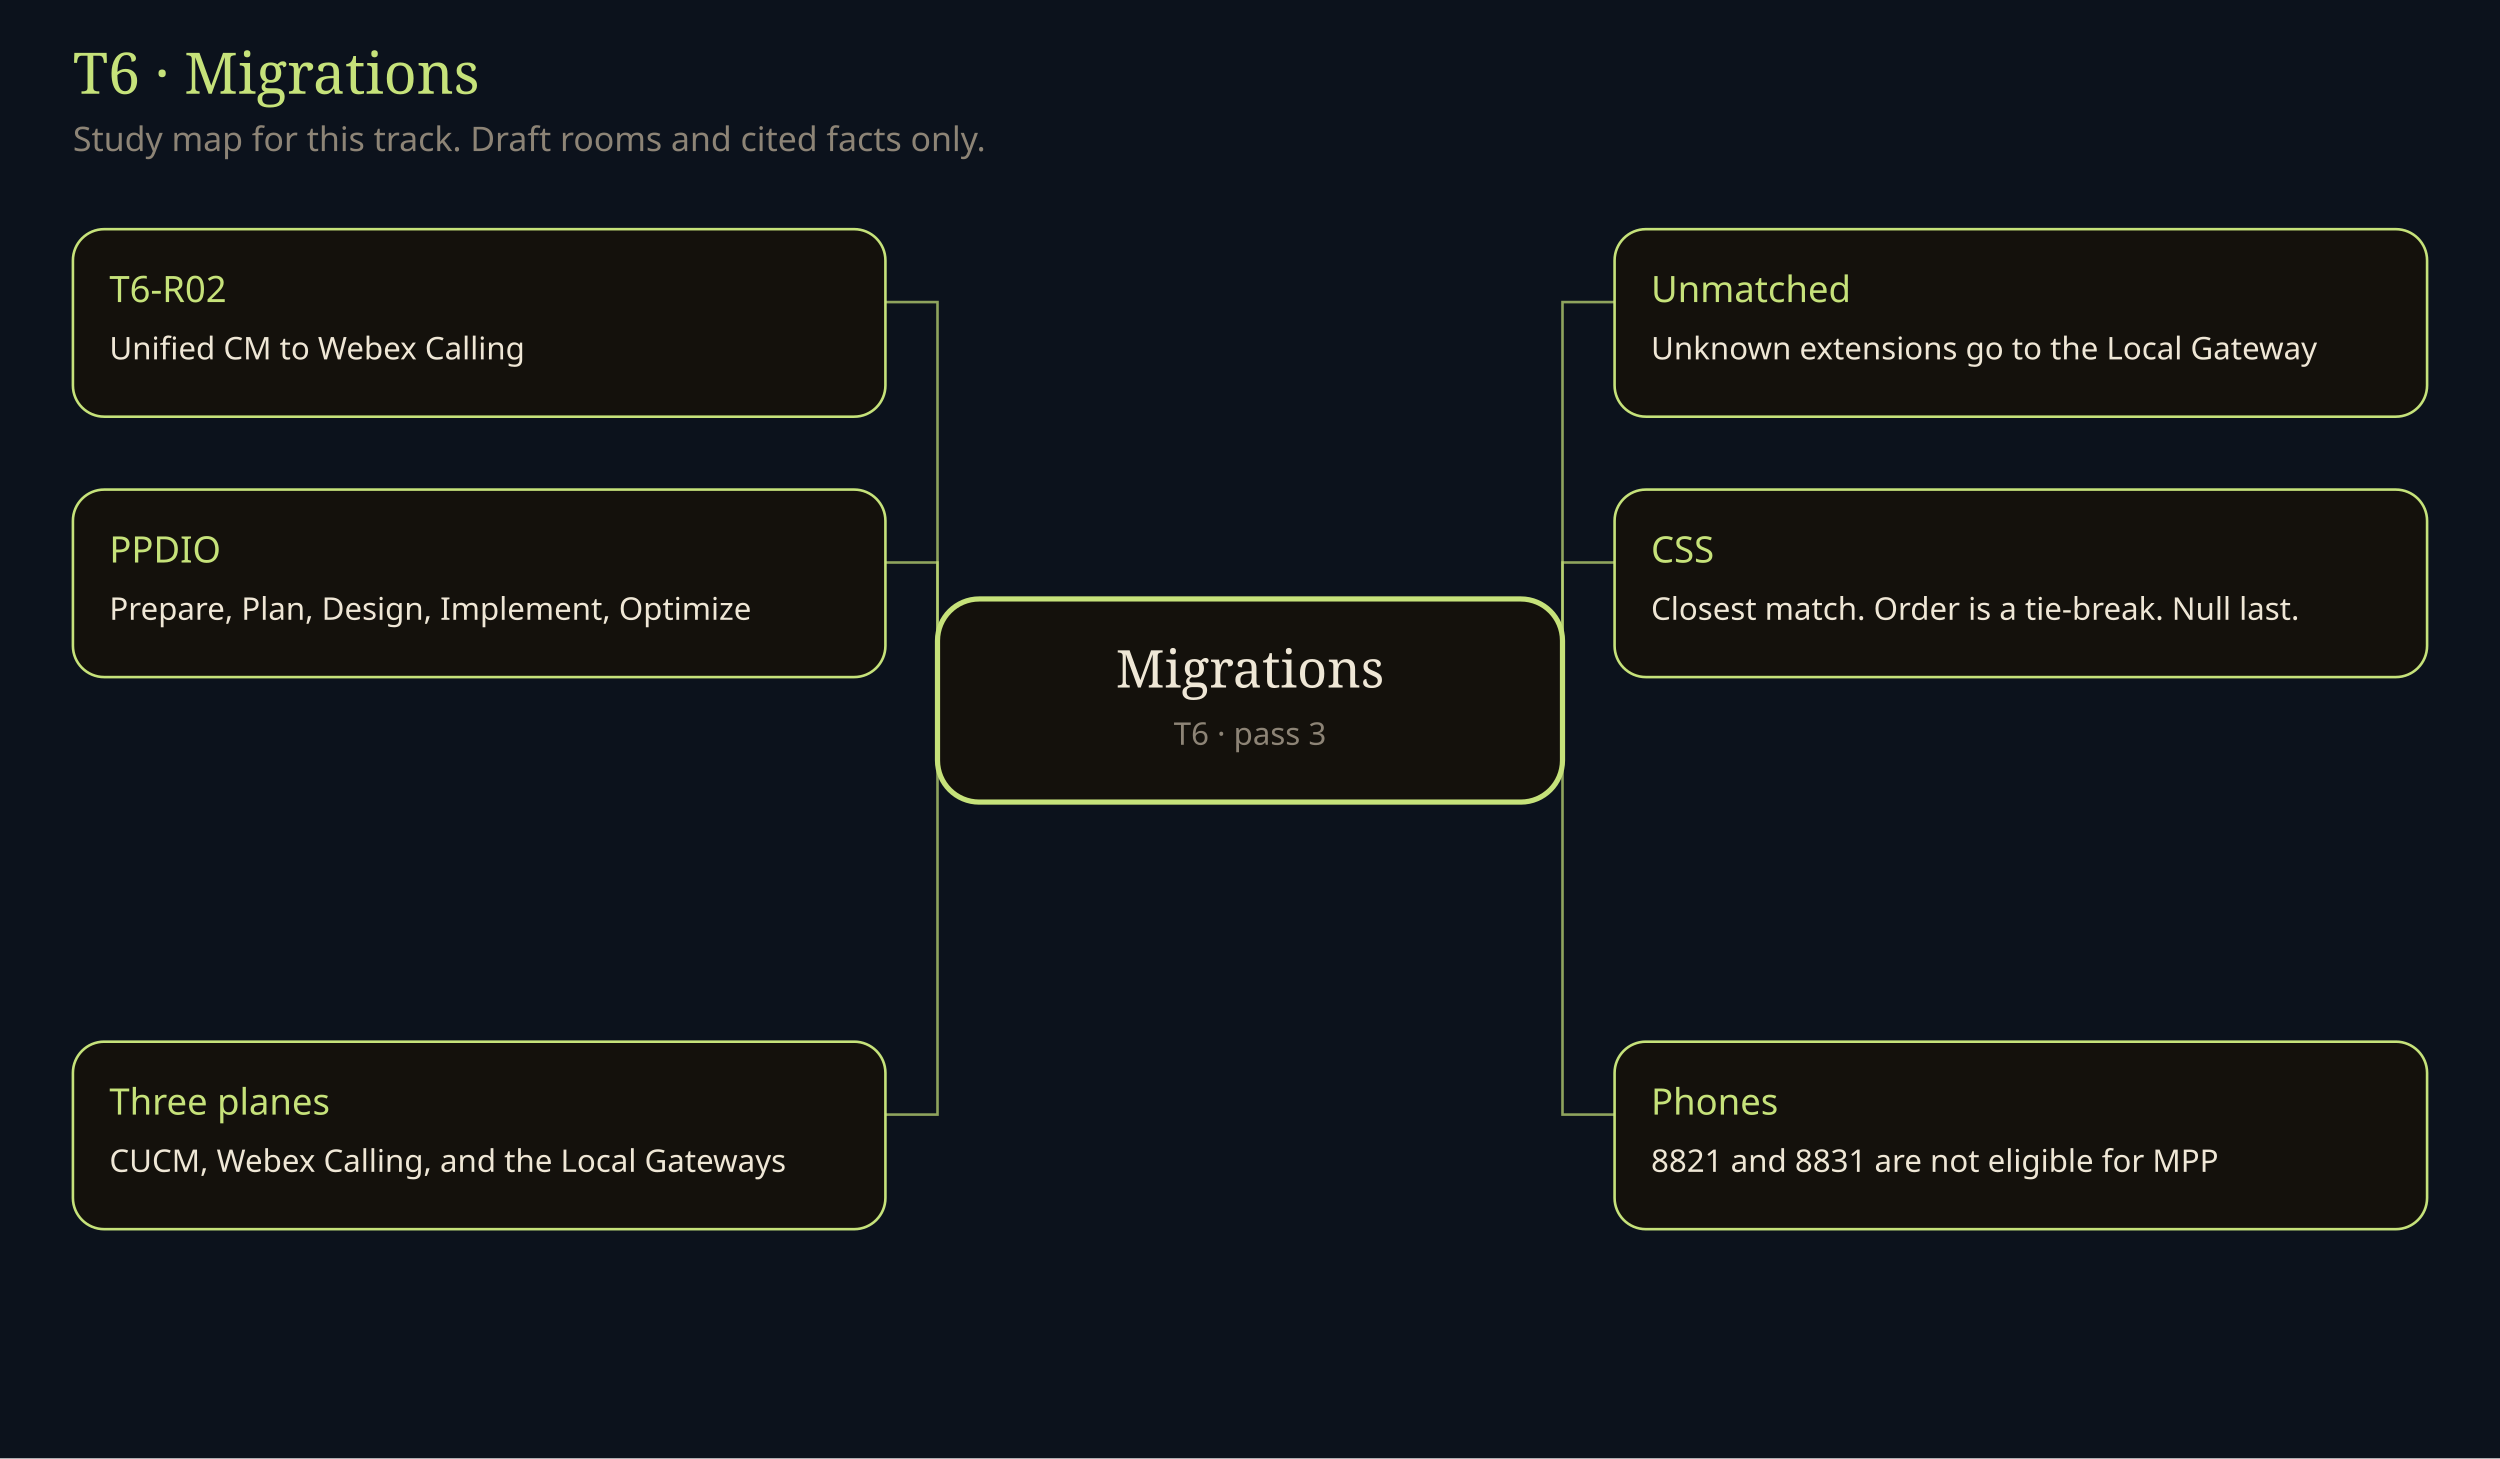
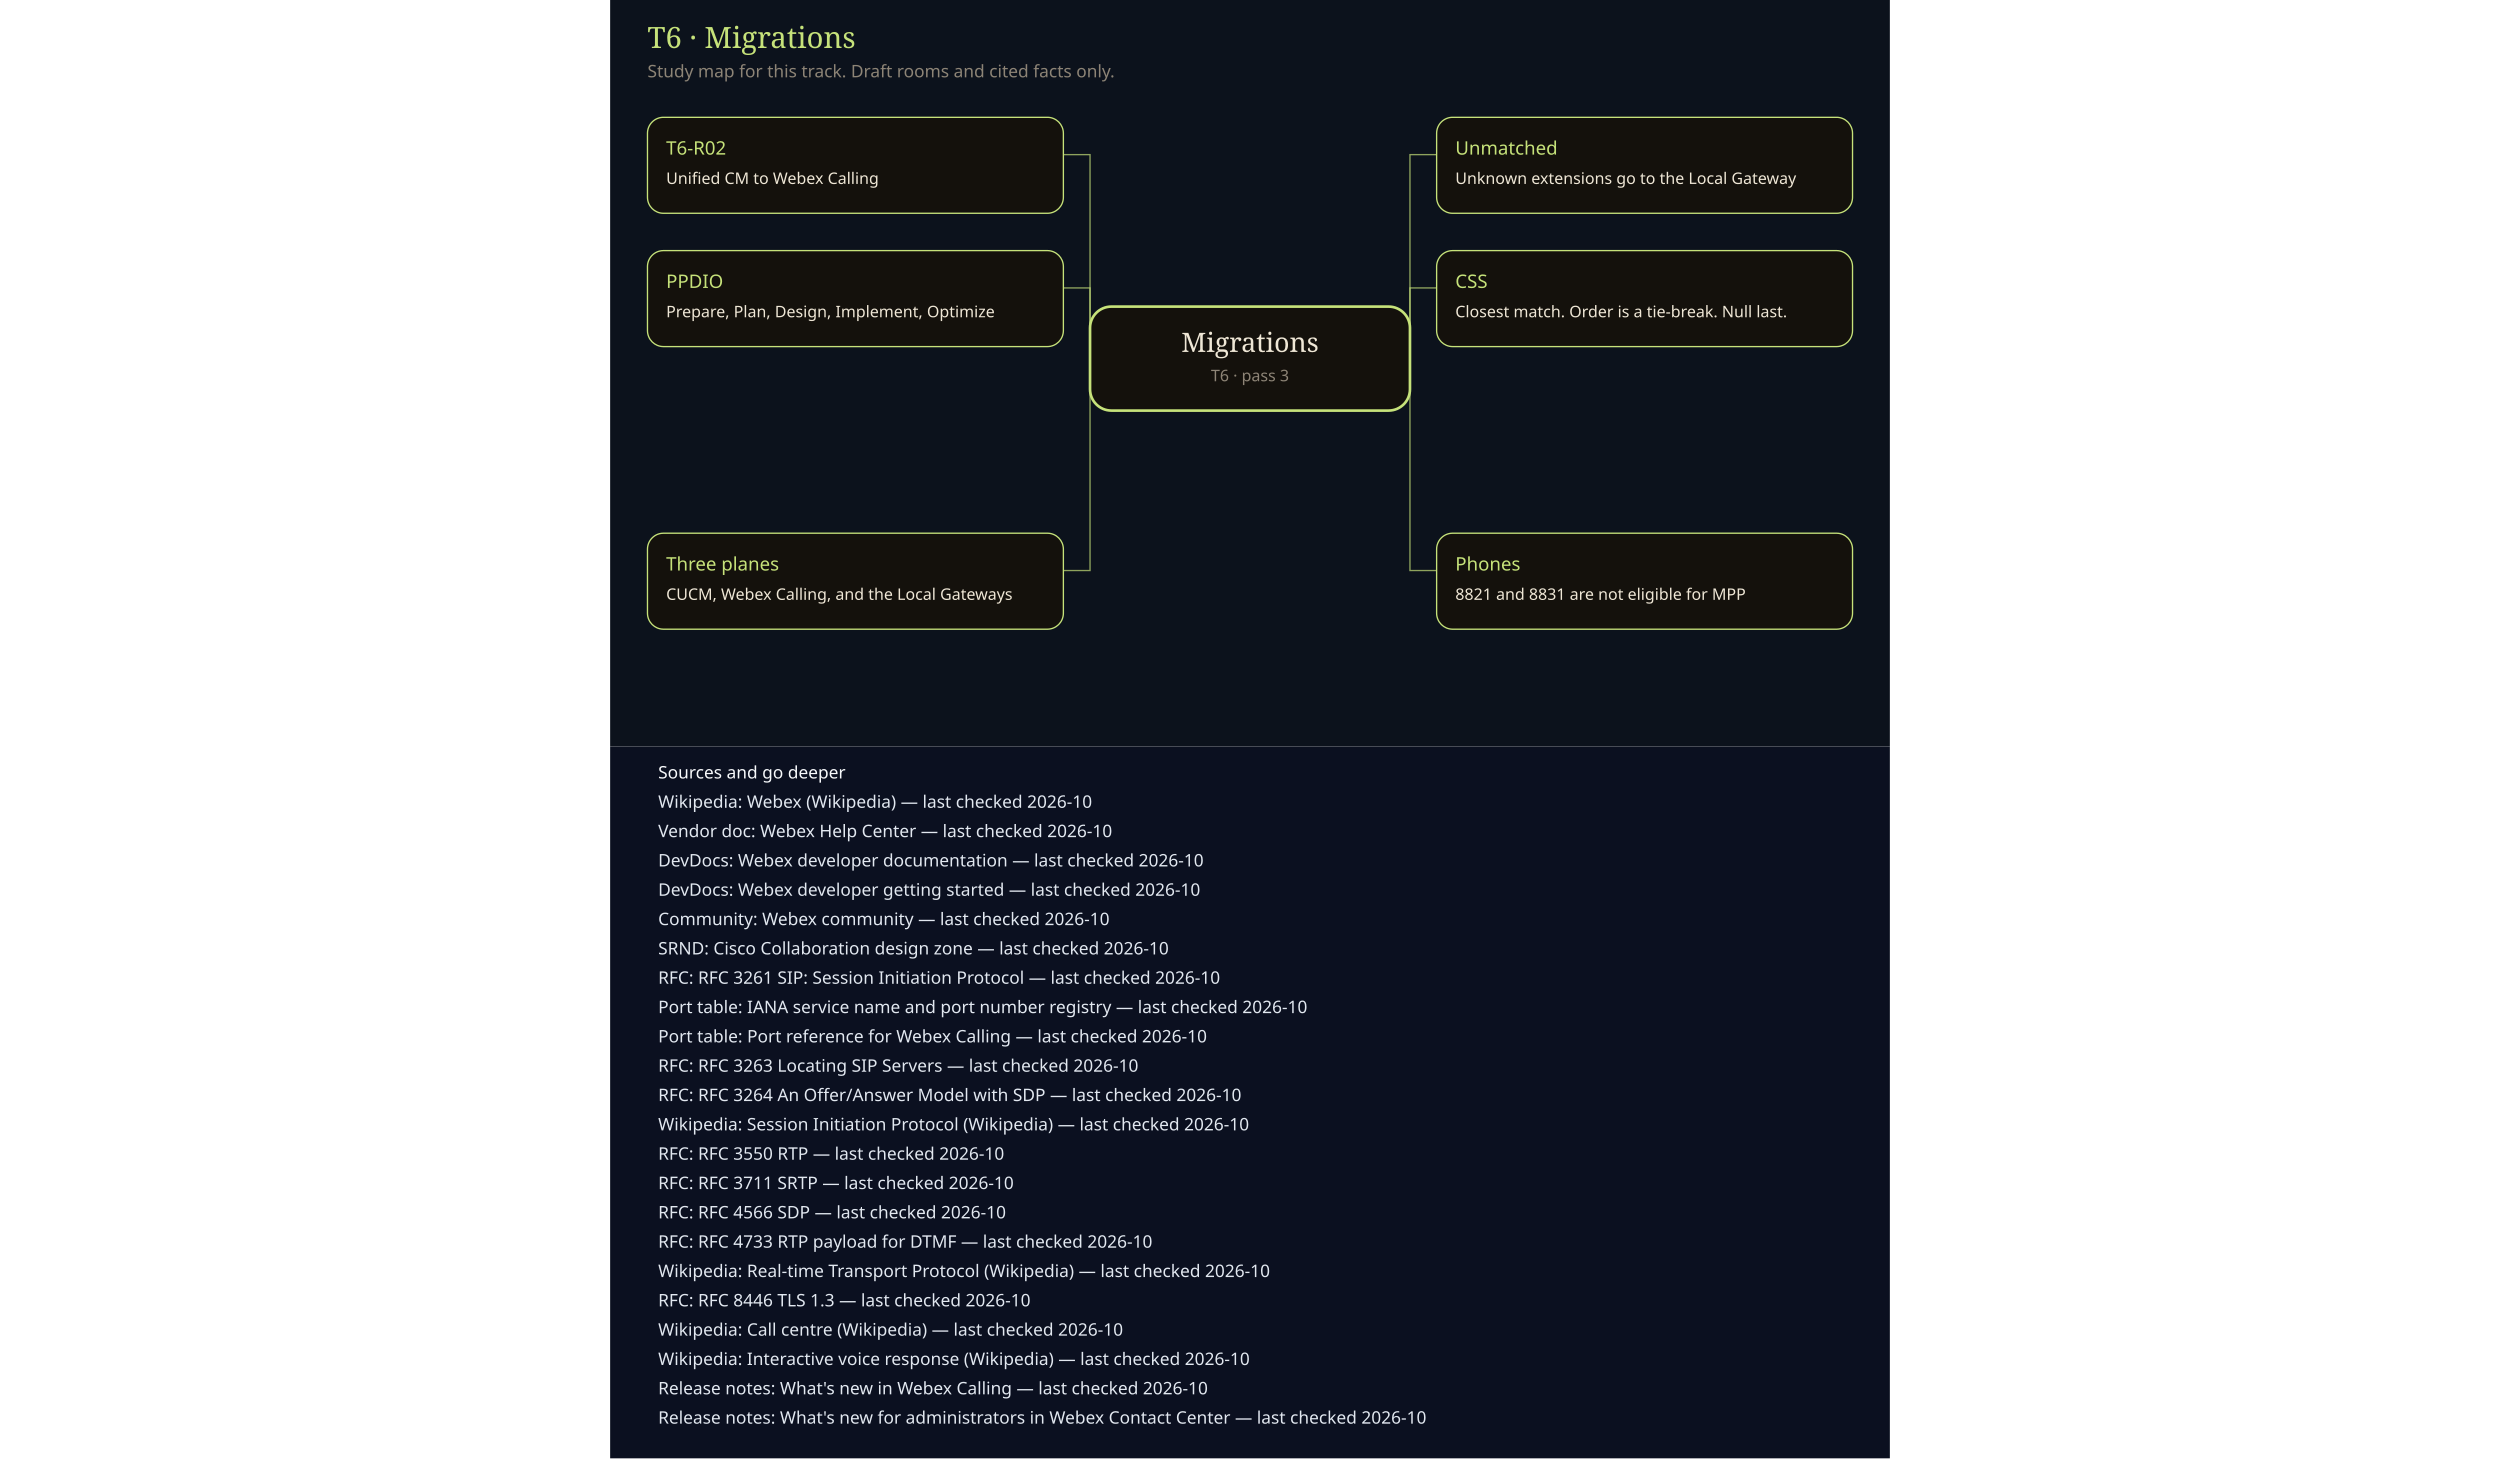
- <svg xmlns="http://www.w3.org/2000/svg" width="960" height="560" viewBox="0 0 960 560" role="img" aria-label="T6 mind map">
+ <svg xmlns="http://www.w3.org/2000/svg" data-src-base="560" width="960" height="560" viewBox="0 0 960 1094" role="img" aria-label="T6 mind map">
  <rect width="960" height="560" fill="#0c121c" />
  <text x="28" y="36" fill="#c6e27a" font-family="Georgia, serif" font-size="22">T6 · Migrations</text>
  <text x="28" y="58" fill="#8d8476" font-family="Segoe UI, sans-serif" font-size="13">Study map for this track. Draft rooms and cited facts only.</text>
  <rect x="360" y="230" width="240" height="78" rx="16" fill="#14110c" stroke="#c6e27a" stroke-width="2" />
  <text x="480" y="264" text-anchor="middle" fill="#efe7d6" font-family="Georgia, serif" font-size="20">Migrations</text>
  <text x="480" y="286" text-anchor="middle" fill="#8d8476" font-family="Segoe UI, sans-serif" font-size="12">T6 · pass 3</text>
  <path d="M178 116 H360 V250" stroke="#c6e27a" fill="none" stroke-opacity="0.7" />
  <rect x="28" y="88" width="312" height="72" rx="12" fill="#14110c" stroke="#c6e27a" />
  <text x="42" y="116" fill="#c6e27a" font-family="Segoe UI, sans-serif" font-size="14">T6-R02</text>
  <text x="42" y="138" fill="#efe7d6" font-family="Segoe UI, sans-serif" font-size="12">Unified CM to Webex Calling</text>
  <path d="M178 216 H360 V269" stroke="#c6e27a" fill="none" stroke-opacity="0.7" />
  <rect x="28" y="188" width="312" height="72" rx="12" fill="#14110c" stroke="#c6e27a" />
  <text x="42" y="216" fill="#c6e27a" font-family="Segoe UI, sans-serif" font-size="14">PPDIO</text>
  <text x="42" y="238" fill="#efe7d6" font-family="Segoe UI, sans-serif" font-size="12">Prepare, Plan, Design, Implement, Optimize</text>
  <path d="M178 428 H360 V288" stroke="#c6e27a" fill="none" stroke-opacity="0.7" />
  <rect x="28" y="400" width="312" height="72" rx="12" fill="#14110c" stroke="#c6e27a" />
  <text x="42" y="428" fill="#c6e27a" font-family="Segoe UI, sans-serif" font-size="14">Three planes</text>
  <text x="42" y="450" fill="#efe7d6" font-family="Segoe UI, sans-serif" font-size="12">CUCM, Webex Calling, and the Local Gateways</text>
  <path d="M620 116 H600 V250" stroke="#c6e27a" fill="none" stroke-opacity="0.7" />
  <rect x="620" y="88" width="312" height="72" rx="12" fill="#14110c" stroke="#c6e27a" />
  <text x="634" y="116" fill="#c6e27a" font-family="Segoe UI, sans-serif" font-size="14">Unmatched</text>
  <text x="634" y="138" fill="#efe7d6" font-family="Segoe UI, sans-serif" font-size="12">Unknown extensions go to the Local Gateway</text>
  <path d="M620 216 H600 V269" stroke="#c6e27a" fill="none" stroke-opacity="0.7" />
  <rect x="620" y="188" width="312" height="72" rx="12" fill="#14110c" stroke="#c6e27a" />
  <text x="634" y="216" fill="#c6e27a" font-family="Segoe UI, sans-serif" font-size="14">CSS</text>
  <text x="634" y="238" fill="#efe7d6" font-family="Segoe UI, sans-serif" font-size="12">Closest match. Order is a tie-break. Null last.</text>
  <path d="M620 428 H600 V288" stroke="#c6e27a" fill="none" stroke-opacity="0.7" />
  <rect x="620" y="400" width="312" height="72" rx="12" fill="#14110c" stroke="#c6e27a" />
  <text x="634" y="428" fill="#c6e27a" font-family="Segoe UI, sans-serif" font-size="14">Phones</text>
  <text x="634" y="450" fill="#efe7d6" font-family="Segoe UI, sans-serif" font-size="12">8821 and 8831 are not eligible for MPP</text>
+   <g id="go-deeper">
+     <rect x="0" y="560" width="960" height="534" fill="#0b1020" />
+     <text x="36" y="584" fill="#f8fafc" font-size="13" font-family="system-ui,sans-serif">Sources and go deeper</text>
+     <a href="https://en.wikipedia.org/wiki/Webex">
+       <text x="36" y="606" fill="#e2e8f0" font-size="13" font-family="system-ui,sans-serif">Wikipedia: Webex (Wikipedia) — last checked 2026-10</text>
+     </a>
+     <a href="https://help.webex.com/">
+       <text x="36" y="628" fill="#e2e8f0" font-size="13" font-family="system-ui,sans-serif">Vendor doc: Webex Help Center — last checked 2026-10</text>
+     </a>
+     <a href="https://developer.webex.com/">
+       <text x="36" y="650" fill="#e2e8f0" font-size="13" font-family="system-ui,sans-serif">DevDocs: Webex developer documentation — last checked 2026-10</text>
+     </a>
+     <a href="https://developer.webex.com/docs/getting-started">
+       <text x="36" y="672" fill="#e2e8f0" font-size="13" font-family="system-ui,sans-serif">DevDocs: Webex developer getting started — last checked 2026-10</text>
+     </a>
+     <a href="https://help.webex.com/community">
+       <text x="36" y="694" fill="#e2e8f0" font-size="13" font-family="system-ui,sans-serif">Community: Webex community — last checked 2026-10</text>
+     </a>
+     <a href="https://www.cisco.com/c/en/us/solutions/enterprise/design-zone-collaboration/index.html">
+       <text x="36" y="716" fill="#e2e8f0" font-size="13" font-family="system-ui,sans-serif">SRND: Cisco Collaboration design zone — last checked 2026-10</text>
+     </a>
+     <a href="https://www.rfc-editor.org/rfc/rfc3261">
+       <text x="36" y="738" fill="#e2e8f0" font-size="13" font-family="system-ui,sans-serif">RFC: RFC 3261 SIP: Session Initiation Protocol — last checked 2026-10</text>
+     </a>
+     <a href="https://www.iana.org/assignments/service-names-port-numbers/service-names-port-numbers.xhtml">
+       <text x="36" y="760" fill="#e2e8f0" font-size="13" font-family="system-ui,sans-serif">Port table: IANA service name and port number registry — last checked 2026-10</text>
+     </a>
+     <a href="https://help.webex.com/article/b2exve">
+       <text x="36" y="782" fill="#e2e8f0" font-size="13" font-family="system-ui,sans-serif">Port table: Port reference for Webex Calling — last checked 2026-10</text>
+     </a>
+     <a href="https://www.rfc-editor.org/rfc/rfc3263">
+       <text x="36" y="804" fill="#e2e8f0" font-size="13" font-family="system-ui,sans-serif">RFC: RFC 3263 Locating SIP Servers — last checked 2026-10</text>
+     </a>
+     <a href="https://www.rfc-editor.org/rfc/rfc3264">
+       <text x="36" y="826" fill="#e2e8f0" font-size="13" font-family="system-ui,sans-serif">RFC: RFC 3264 An Offer/Answer Model with SDP — last checked 2026-10</text>
+     </a>
+     <a href="https://en.wikipedia.org/wiki/Session_Initiation_Protocol">
+       <text x="36" y="848" fill="#e2e8f0" font-size="13" font-family="system-ui,sans-serif">Wikipedia: Session Initiation Protocol (Wikipedia) — last checked 2026-10</text>
+     </a>
+     <a href="https://www.rfc-editor.org/rfc/rfc3550">
+       <text x="36" y="870" fill="#e2e8f0" font-size="13" font-family="system-ui,sans-serif">RFC: RFC 3550 RTP — last checked 2026-10</text>
+     </a>
+     <a href="https://www.rfc-editor.org/rfc/rfc3711">
+       <text x="36" y="892" fill="#e2e8f0" font-size="13" font-family="system-ui,sans-serif">RFC: RFC 3711 SRTP — last checked 2026-10</text>
+     </a>
+     <a href="https://www.rfc-editor.org/rfc/rfc4566">
+       <text x="36" y="914" fill="#e2e8f0" font-size="13" font-family="system-ui,sans-serif">RFC: RFC 4566 SDP — last checked 2026-10</text>
+     </a>
+     <a href="https://www.rfc-editor.org/rfc/rfc4733">
+       <text x="36" y="936" fill="#e2e8f0" font-size="13" font-family="system-ui,sans-serif">RFC: RFC 4733 RTP payload for DTMF — last checked 2026-10</text>
+     </a>
+     <a href="https://en.wikipedia.org/wiki/Real-time_Transport_Protocol">
+       <text x="36" y="958" fill="#e2e8f0" font-size="13" font-family="system-ui,sans-serif">Wikipedia: Real-time Transport Protocol (Wikipedia) — last checked 2026-10</text>
+     </a>
+     <a href="https://www.rfc-editor.org/rfc/rfc8446">
+       <text x="36" y="980" fill="#e2e8f0" font-size="13" font-family="system-ui,sans-serif">RFC: RFC 8446 TLS 1.3 — last checked 2026-10</text>
+     </a>
+     <a href="https://en.wikipedia.org/wiki/Call_centre">
+       <text x="36" y="1002" fill="#e2e8f0" font-size="13" font-family="system-ui,sans-serif">Wikipedia: Call centre (Wikipedia) — last checked 2026-10</text>
+     </a>
+     <a href="https://en.wikipedia.org/wiki/Interactive_voice_response">
+       <text x="36" y="1024" fill="#e2e8f0" font-size="13" font-family="system-ui,sans-serif">Wikipedia: Interactive voice response (Wikipedia) — last checked 2026-10</text>
+     </a>
+     <a href="https://help.webex.com/article/278bz2">
+       <text x="36" y="1046" fill="#e2e8f0" font-size="13" font-family="system-ui,sans-serif">Release notes: What's new in Webex Calling — last checked 2026-10</text>
+     </a>
+     <a href="https://help.webex.com/article/nv7abhz">
+       <text x="36" y="1068" fill="#e2e8f0" font-size="13" font-family="system-ui,sans-serif">Release notes: What's new for administrators in Webex Contact Center — last checked 2026-10</text>
+     </a>
+   </g>
</svg>
